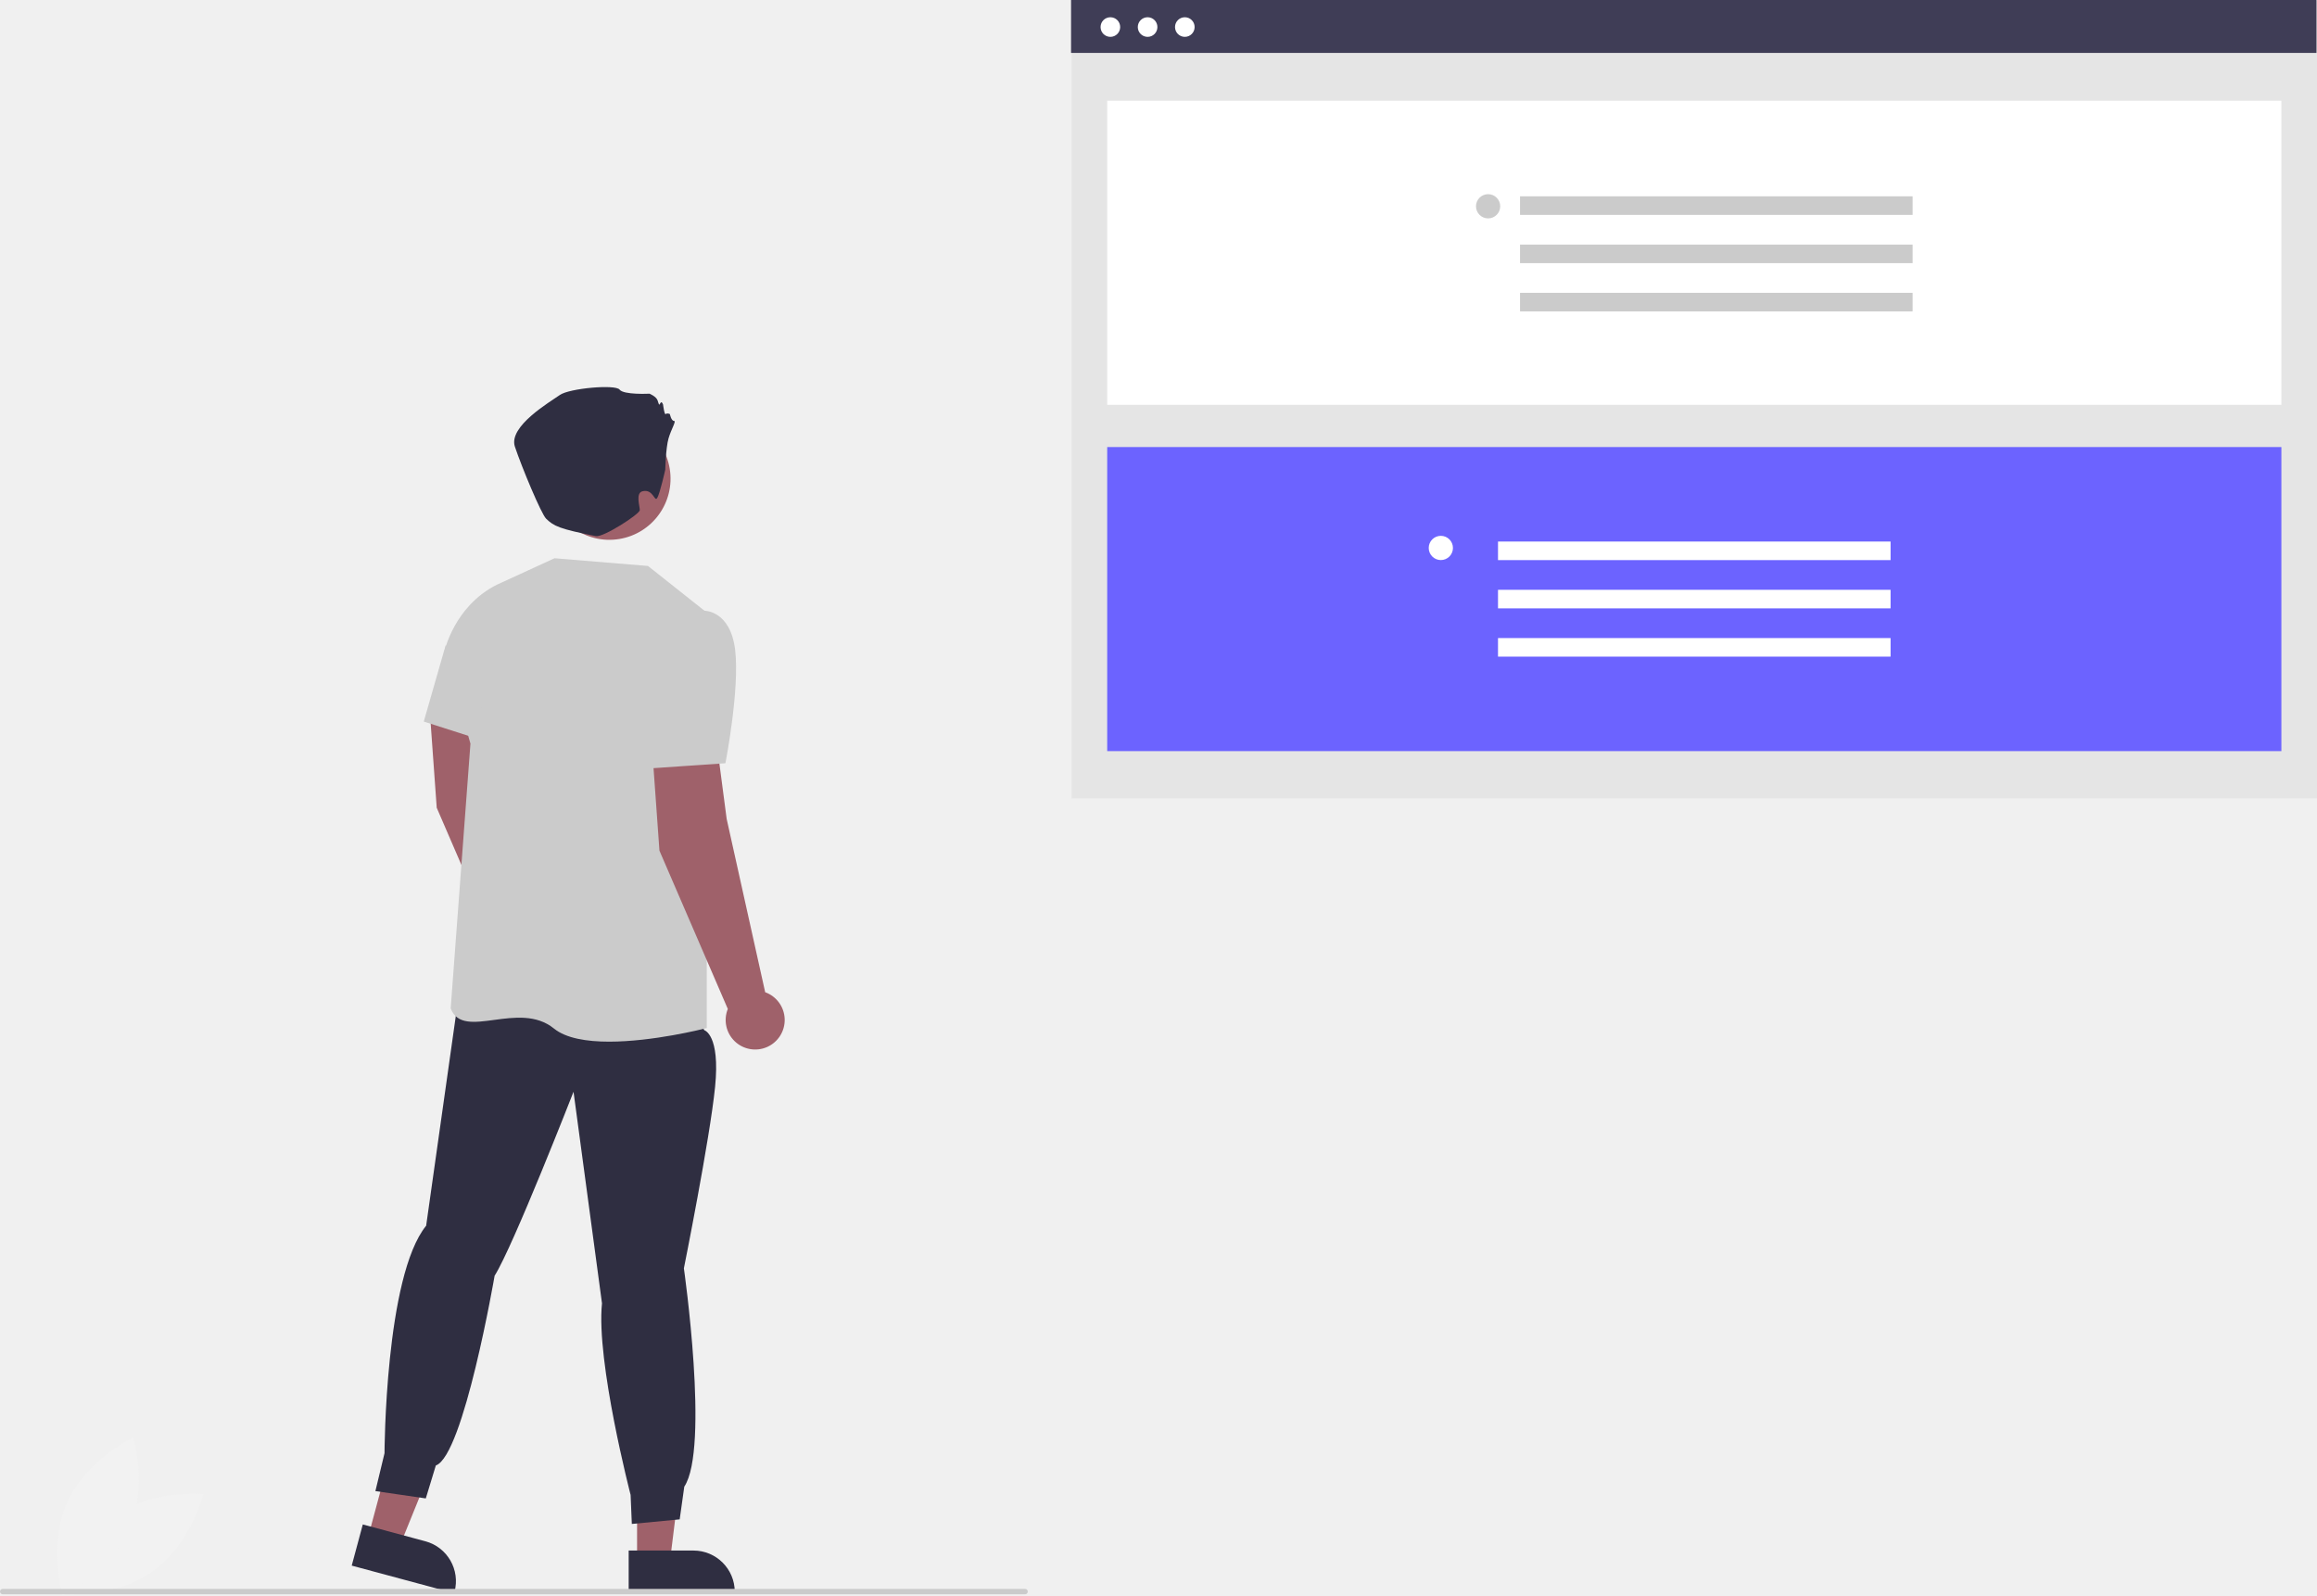
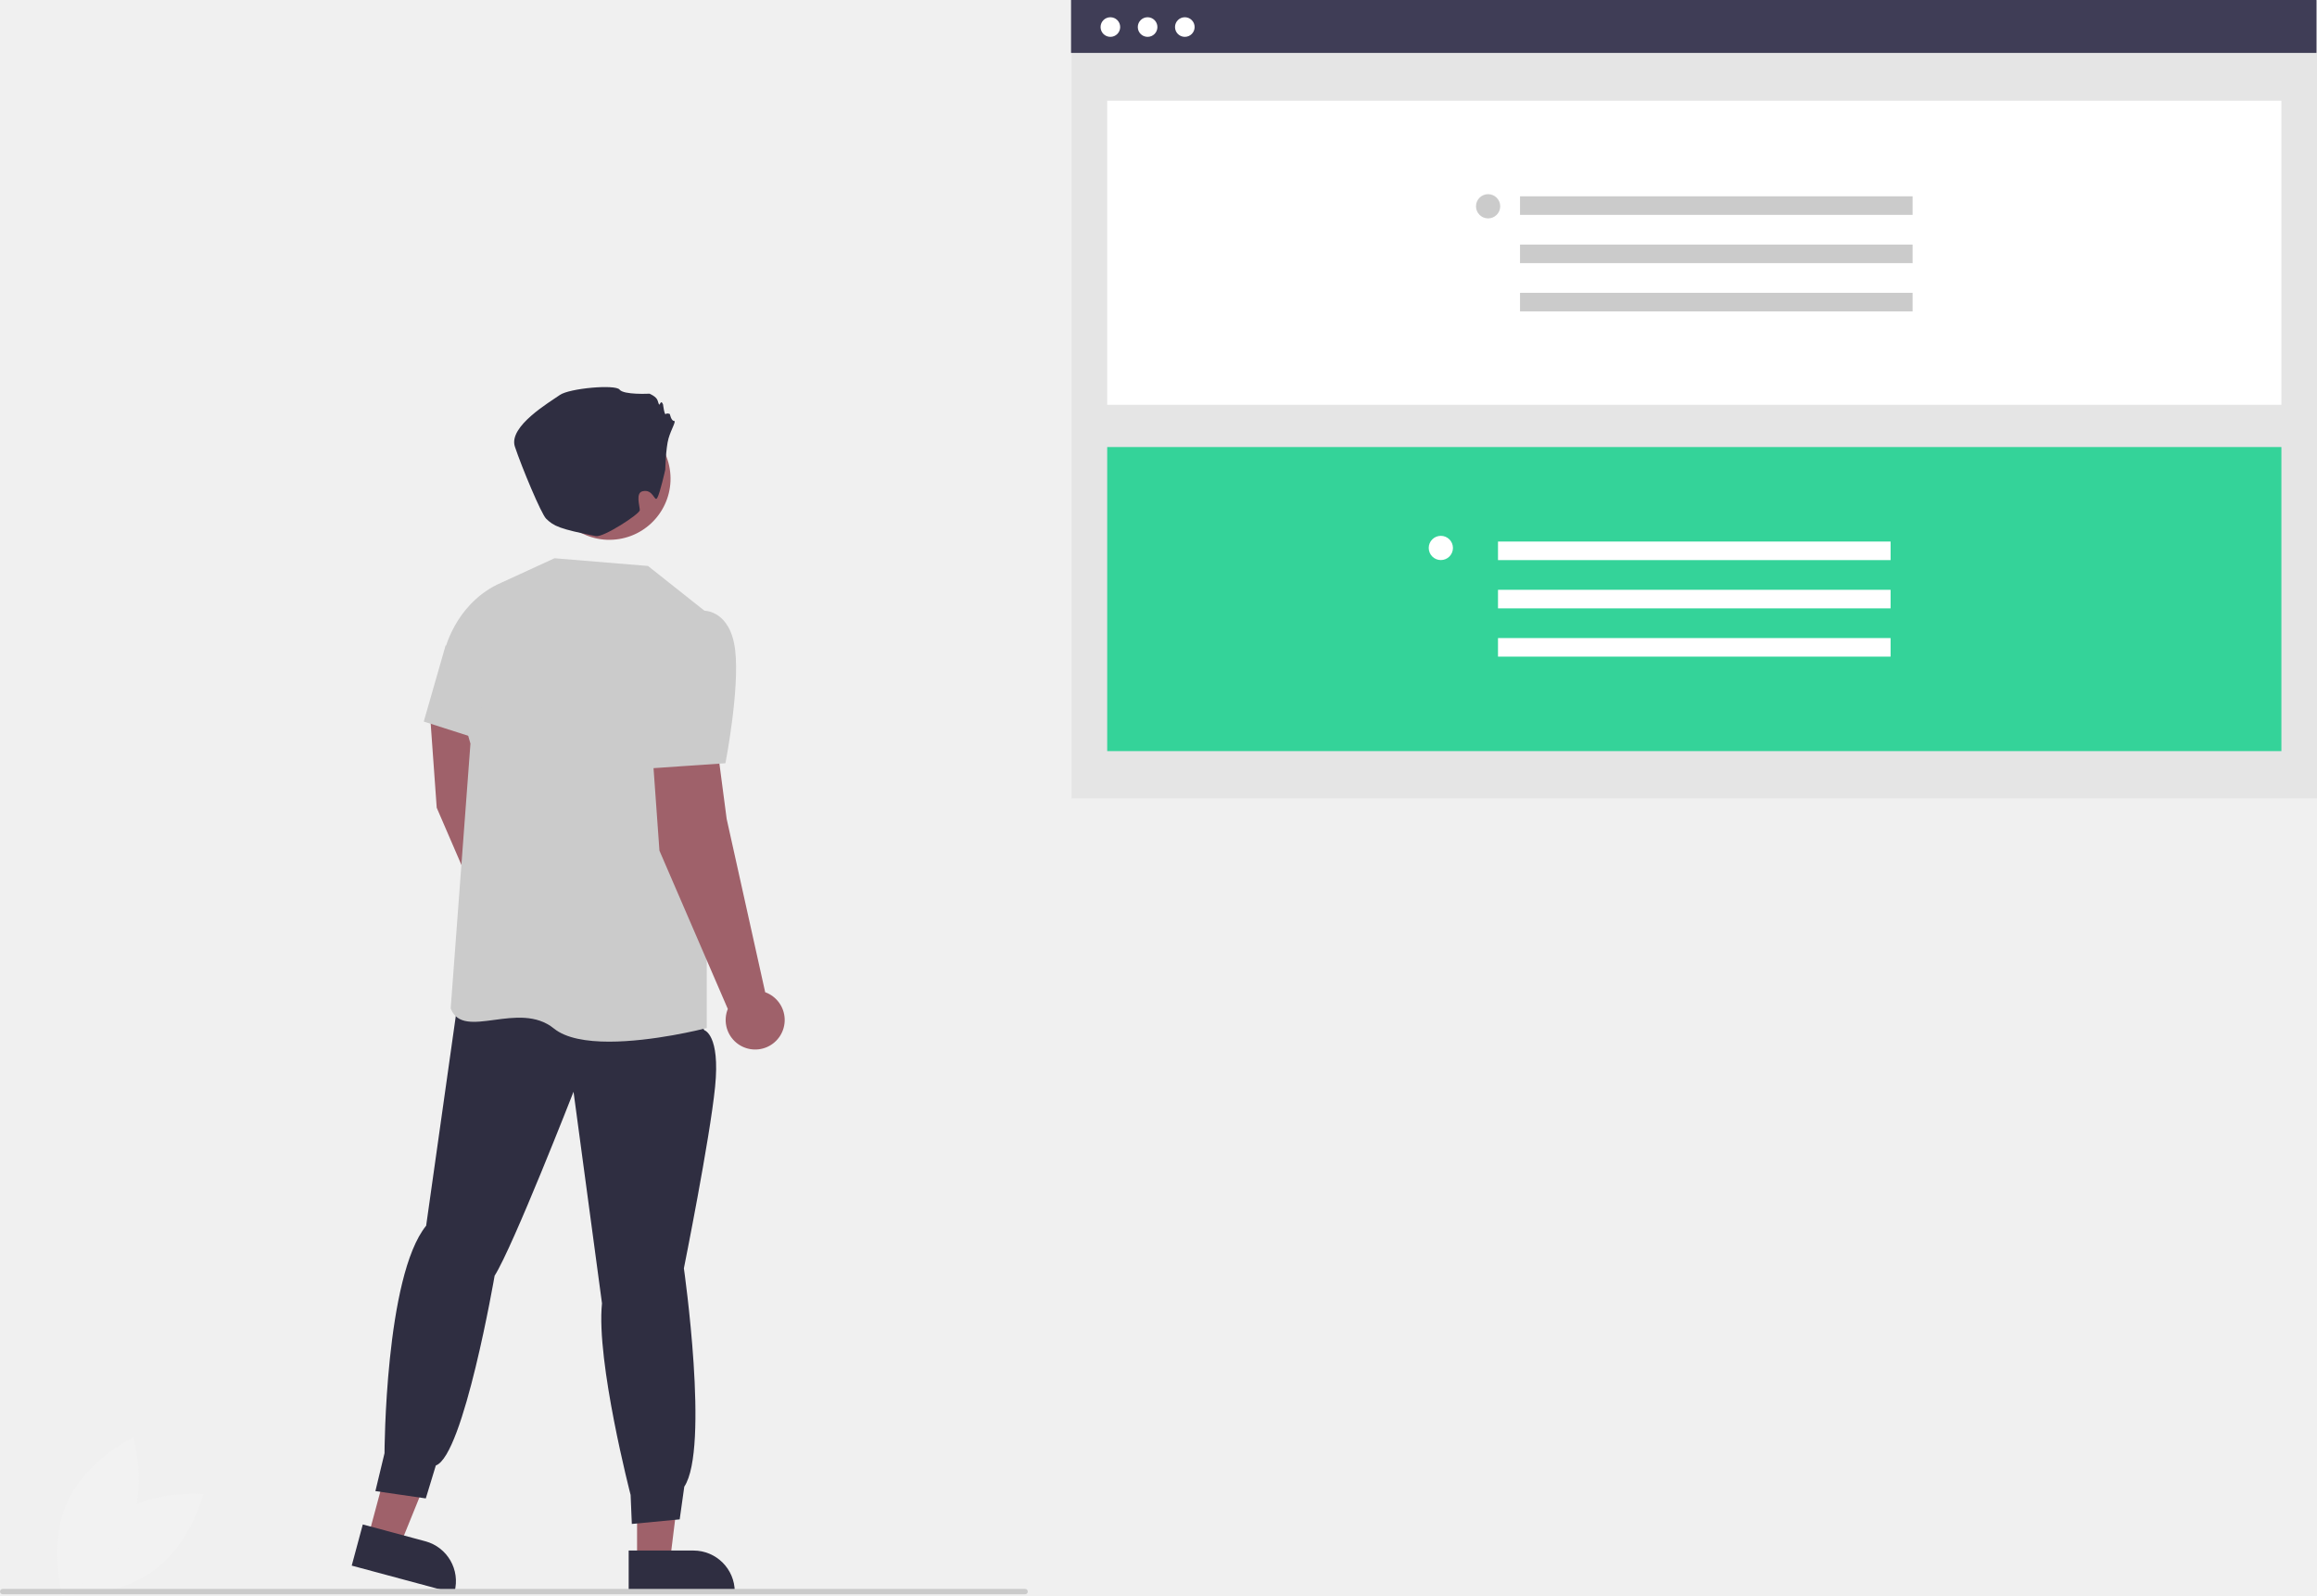
<svg xmlns="http://www.w3.org/2000/svg" id="e6cbf81b-57bf-4ada-93b6-52a7c690b584" data-name="Layer 1" width="863.413" height="594.503" viewBox="0 0 863.413 594.503">
  <path d="M210.458,717.839c-14.537,10.271-19.057,28.879-19.057,28.879s19.049,1.955,33.586-8.316,19.057-28.879,19.057-28.879S224.995,707.568,210.458,717.839Z" transform="translate(-168.2933 -152.7483)" fill="#f2f2f2" />
  <path d="M216.273,722.983c-7.275,16.245-24.662,24.269-24.662,24.269s-5.592-18.314,1.682-34.559,24.662-24.269,24.662-24.269S223.548,706.738,216.273,722.983Z" transform="translate(-168.2933 -152.7483)" fill="#f2f2f2" />
  <rect x="399.32" y="0.263" width="464.093" height="297.226" fill="#e5e5e5" />
  <rect x="412.591" y="37.543" width="437.552" height="113.305" fill="#fff" />
-   <rect x="412.591" y="166.584" width="437.552" height="113.305" fill="#6c63ff" />
+   <rect x="412.591" y="166.584" width="437.552" height="113.305" fill="#34d399" />
  <rect x="399.122" width="464.093" height="19.716" fill="#3f3d56" />
  <circle cx="413.774" cy="10.08" r="3.654" fill="#fff" />
  <circle cx="427.644" cy="10.08" r="3.654" fill="#fff" />
  <circle cx="441.515" cy="10.08" r="3.654" fill="#fff" />
  <rect x="566.424" y="73.151" width="146.292" height="6.917" fill="#cbcbcb" />
  <rect x="566.424" y="91.134" width="146.292" height="6.917" fill="#cbcbcb" />
  <rect x="566.424" y="109.117" width="146.292" height="6.917" fill="#cbcbcb" />
  <circle cx="554.531" cy="76.87" r="4.514" fill="#cbcbcb" />
  <rect x="558.221" y="201.795" width="146.292" height="6.917" fill="#fff" />
  <rect x="558.221" y="219.779" width="146.292" height="6.917" fill="#fff" />
  <rect x="558.221" y="237.762" width="146.292" height="6.917" fill="#fff" />
  <circle cx="536.918" cy="204.182" r="4.514" fill="#fff" />
  <path d="M370.431,506.481l-14.349-64.572-3.267-24.893-24.271,2.023,2.489,34.695L356.508,512.711a11,11,0,1,0,13.923-6.23Z" transform="translate(-168.2933 -152.7483)" fill="#9f616a" />
  <polygon points="237.4 581.782 249.659 581.782 255.492 534.494 237.397 534.495 237.4 581.782" fill="#9f616a" />
  <path d="M402.566,730.528l24.144-.001h.001a15.387,15.387,0,0,1,15.386,15.386v.5l-39.531.001Z" transform="translate(-168.2933 -152.7483)" fill="#2f2e41" />
  <polygon points="137.175 572.735 149.014 575.919 166.931 531.77 149.457 527.07 137.175 572.735" fill="#9f616a" />
  <path d="M303.488,720.805l23.315,6.271.001 0a15.387,15.387,0,0,1,10.861,18.855l-.13.483-38.174-10.268Z" transform="translate(-168.2933 -152.7483)" fill="#2f2e41" />
  <path d="M425.313,527.234l5.435,9.401s5.972,1.631,4.02,21.098-11.628,67.627-11.628,67.627,9.592,67.174.145,81.366l-1.709,12.187-17.84,1.705-.45-10.814s-12.906-49.683-10.666-71.398L382.015,559.57s-22.503,57.636-29.409,68.566c0,0-11.536,67.076-21.9,70.684l-3.743,12.287-18.781-2.731,3.397-14.11s.185-65.912,15.516-84.779l11.846-83.778Z" transform="translate(-168.2933 -152.7483)" fill="#2f2e41" />
  <path d="M395.304,540.902c-8.332,0-16.072-1.227-20.59-4.895-6.556-5.322-14.913-4.196-22.287-3.202-7.386.996-13.765,1.855-16.146-4.181l-.042-.106.008-.114,7.355-98.562-9.764-34.081.025-.12c.035-.17,3.656-17.042,19.591-25.01l21.478-9.86,34.823,2.868,21.846,17.312v.242l.062,154.63-.376.097C430.125,536.217,411.585,540.902,395.304,540.902Z" transform="translate(-168.2933 -152.7483)" fill="#cbcbcb" />
  <path d="M348.612,428.79l-22.406-7.164,8.137-28.348,11.578,1.277Z" transform="translate(-168.2933 -152.7483)" fill="#cbcbcb" />
  <path d="M453.431,522.481l-14.349-64.572-3.267-24.893-24.271,2.023,2.489,34.695L439.508,528.711a11,11,0,1,0,13.923-6.23Z" transform="translate(-168.2933 -152.7483)" fill="#9f616a" />
  <path d="M408.204,439.22l-1.906-25.416,24.146-33.475.245-.008c.1-.005,9.812-.173,11.561,14.706,1.705,14.504-3.509,41.476-3.562,41.746l-.073.377Z" transform="translate(-168.2933 -152.7483)" fill="#cbcbcb" />
  <circle cx="395.371" cy="331.105" r="22.793" transform="translate(-216.2252 -85.14155) rotate(-9.21747)" fill="#9f616a" />
  <path d="M416.209,327.721s.182-8.013,1.196-11.559,3.039-6.585,2.026-6.585-1.52-2.533-1.52-2.533-1.013-.507-1.52,0-1.013-3.546-1.013-3.546-.507-1.52-1.013-.507-.507.507-1.013-1.013-3.039-2.533-3.039-2.533-9.624.507-11.143-1.52-18.741-.507-22.287,2.026-19.248,11.65-16.715,19.248,9.823,25.092,11.65,26.846c2.889,2.773,4.889,3.773,18.559,6.493,2.675.532,16.33-8.2,16.33-9.72s-1.646-6.338,1-7c4-1,4.45,4.057,5.463,2.537S416.209,327.721,416.209,327.721Z" transform="translate(-168.2933 -152.7483)" fill="#2f2e41" />
  <path d="M550.293,746.821h-381a1,1,0,0,1,0-2h381a1,1,0,0,1,0,2Z" transform="translate(-168.2933 -152.7483)" fill="#cbcbcb" />
</svg>
